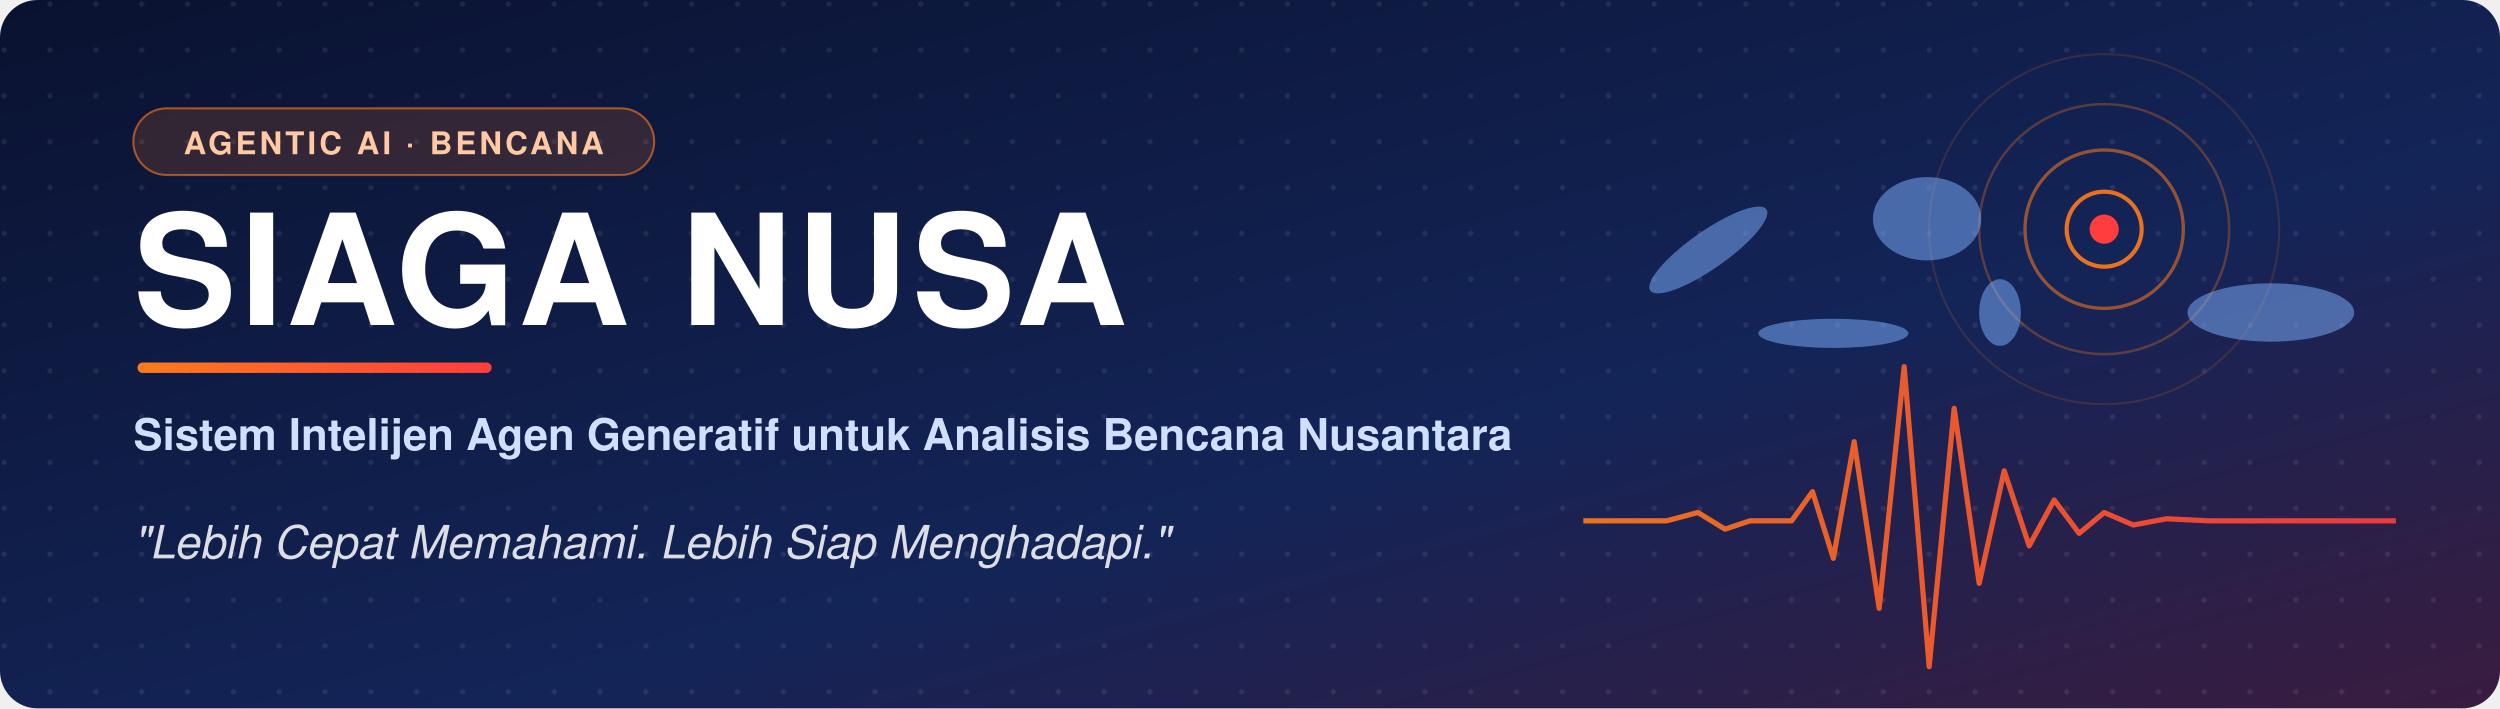
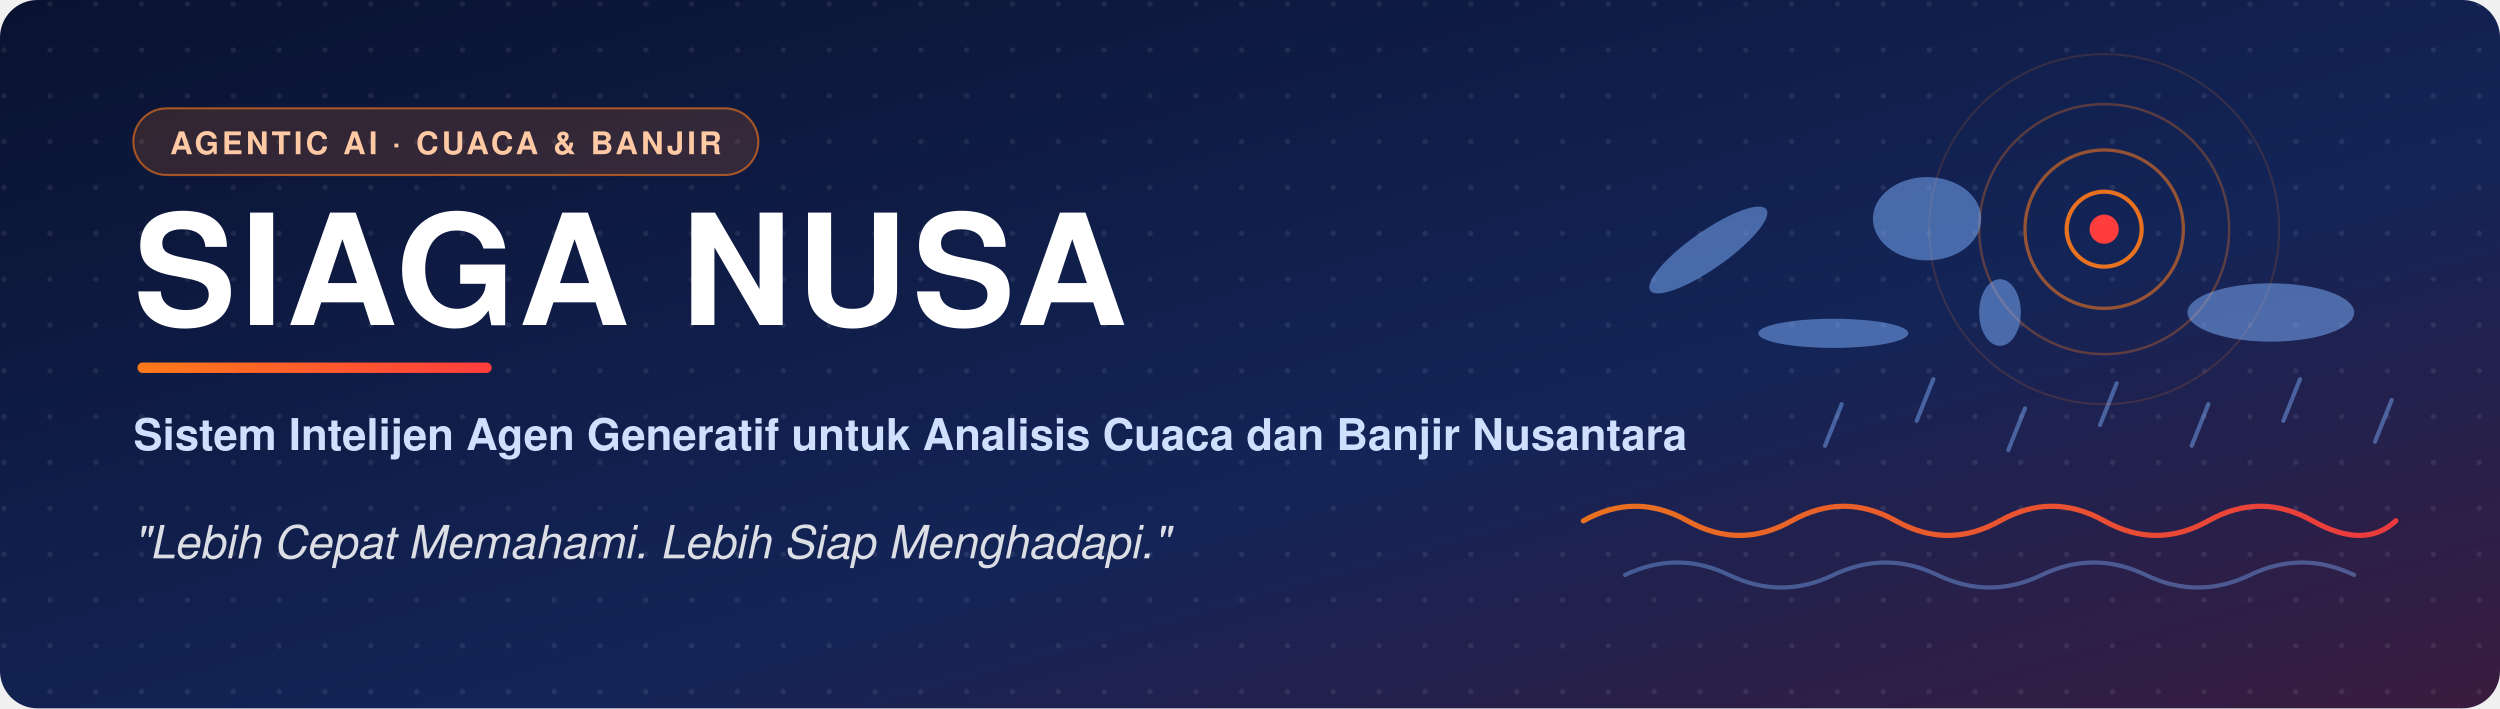
- <svg xmlns="http://www.w3.org/2000/svg" viewBox="0 0 1200 340" width="1200" height="340" role="img" aria-label="SIAGA NUSA — Sistem Intelijen Agen Generatif untuk Analisis Bencana Nusantara">
+ <svg xmlns="http://www.w3.org/2000/svg" viewBox="0 0 1200 340" width="1200" height="340" role="img" aria-label="SIAGA NUSA — Sistem Intelijen Agen Generatif untuk Analisis Cuaca dan Banjir Nusantara">
  <defs>
    <linearGradient id="bg" x1="0" y1="0" x2="1" y2="1">
      <stop offset="0" stop-color="#0A1230" />
      <stop offset="0.6" stop-color="#132457" />
      <stop offset="1" stop-color="#3A1C3F" />
    </linearGradient>
    <linearGradient id="alert" x1="0" y1="0" x2="1" y2="0">
      <stop offset="0" stop-color="#FF7A1A" />
      <stop offset="1" stop-color="#FF3D3D" />
    </linearGradient>
    <pattern id="dots" width="22" height="22" patternUnits="userSpaceOnUse">
      <circle cx="2" cy="2" r="1.3" fill="#FFFFFF" opacity="0.08" />
    </pattern>
  </defs>
  <rect width="1200" height="340" rx="18" fill="url(#bg)" />
  <rect width="1200" height="340" rx="18" fill="url(#dots)" />
-   <polyline fill="none" stroke="url(#alert)" stroke-width="2.5" stroke-linejoin="round" opacity="0.9" points="760,250 800,250 815,246 828,254 840,250 860,250 870,236 880,268 890,212 902,292 914,176 926,320 938,196 950,280 962,226 974,262 986,240 998,256 1010,246 1024,252 1040,249 1060,250 1150,250" />
+   <g stroke="#7FB2FF" stroke-width="2" stroke-linecap="round" opacity="0.45">
+     <line x1="884" y1="194" x2="876" y2="214" />
+     <line x1="928" y1="182" x2="920" y2="202" />
+     <line x1="972" y1="196" x2="964" y2="216" />
+     <line x1="1016" y1="184" x2="1008" y2="204" />
+     <line x1="1060" y1="194" x2="1052" y2="214" />
+     <line x1="1104" y1="182" x2="1096" y2="202" />
+     <line x1="1148" y1="192" x2="1140" y2="212" />
+   </g>
+   <path fill="none" stroke="url(#alert)" stroke-width="2.5" stroke-linecap="round" opacity="0.9" d="M760,250 Q785,236 810,250 T860,250 T910,250 T960,250 T1010,250 T1060,250 T1110,250 T1150,250" />
+   <path fill="none" stroke="#7FB2FF" stroke-width="2" stroke-linecap="round" opacity="0.4" d="M780,276 Q805,264 830,276 T880,276 T930,276 T980,276 T1030,276 T1080,276 T1130,276" />
  <g fill="none" stroke="#FF7A1A">
    <circle cx="1010" cy="110" r="18" stroke-width="2" opacity="0.9" />
    <circle cx="1010" cy="110" r="38" stroke-width="1.6" opacity="0.55" />
    <circle cx="1010" cy="110" r="60" stroke-width="1.2" opacity="0.3" />
    <circle cx="1010" cy="110" r="84" stroke-width="1" opacity="0.15" />
  </g>
  <circle cx="1010" cy="110" r="7" fill="#FF3D3D" />
  <g fill="#7FB2FF" opacity="0.5">
    <ellipse cx="820" cy="120" rx="34" ry="9" transform="rotate(-35 820 120)" />
    <ellipse cx="880" cy="160" rx="36" ry="7" />
    <ellipse cx="925" cy="105" rx="26" ry="20" />
    <ellipse cx="960" cy="150" rx="10" ry="16" />
    <ellipse cx="1090" cy="150" rx="40" ry="14" />
  </g>
  <g font-family="'Segoe UI', 'Helvetica Neue', Helvetica, Arial, sans-serif">
-     <rect x="64" y="52" width="250" height="32" rx="16" fill="#FF7A1A" fill-opacity="0.16" stroke="#FF7A1A" stroke-opacity="0.6" />
-     <text x="189" y="74" text-anchor="middle" fill="#FFC9A3" font-size="15" font-weight="700" letter-spacing="1.5">AGENTIC AI · BENCANA</text>
+     <rect x="64" y="52" width="300" height="32" rx="16" fill="#FF7A1A" fill-opacity="0.16" stroke="#FF7A1A" stroke-opacity="0.6" />
+     <text x="214" y="74" text-anchor="middle" fill="#FFC9A3" font-size="15" font-weight="700" letter-spacing="1.5">AGENTIC AI · CUACA &amp; BANJIR</text>
    <text x="64" y="156" fill="#FFFFFF" font-size="74" font-weight="800" letter-spacing="2">SIAGA NUSA</text>
    <rect x="66" y="174" width="170" height="5" rx="2.5" fill="url(#alert)" />
-     <text x="64" y="216" fill="#CFE0FF" font-size="21" font-weight="600">Sistem Intelijen Agen Generatif untuk Analisis Bencana Nusantara</text>
+     <text x="64" y="216" fill="#CFE0FF" font-size="21" font-weight="600">Sistem Intelijen Agen Generatif untuk Analisis Cuaca dan Banjir Nusantara</text>
    <text x="64" y="268" fill="#FFFFFF" fill-opacity="0.85" font-size="22" font-style="italic">"Lebih Cepat Memahami. Lebih Siap Menghadapi."</text>
  </g>
</svg>
